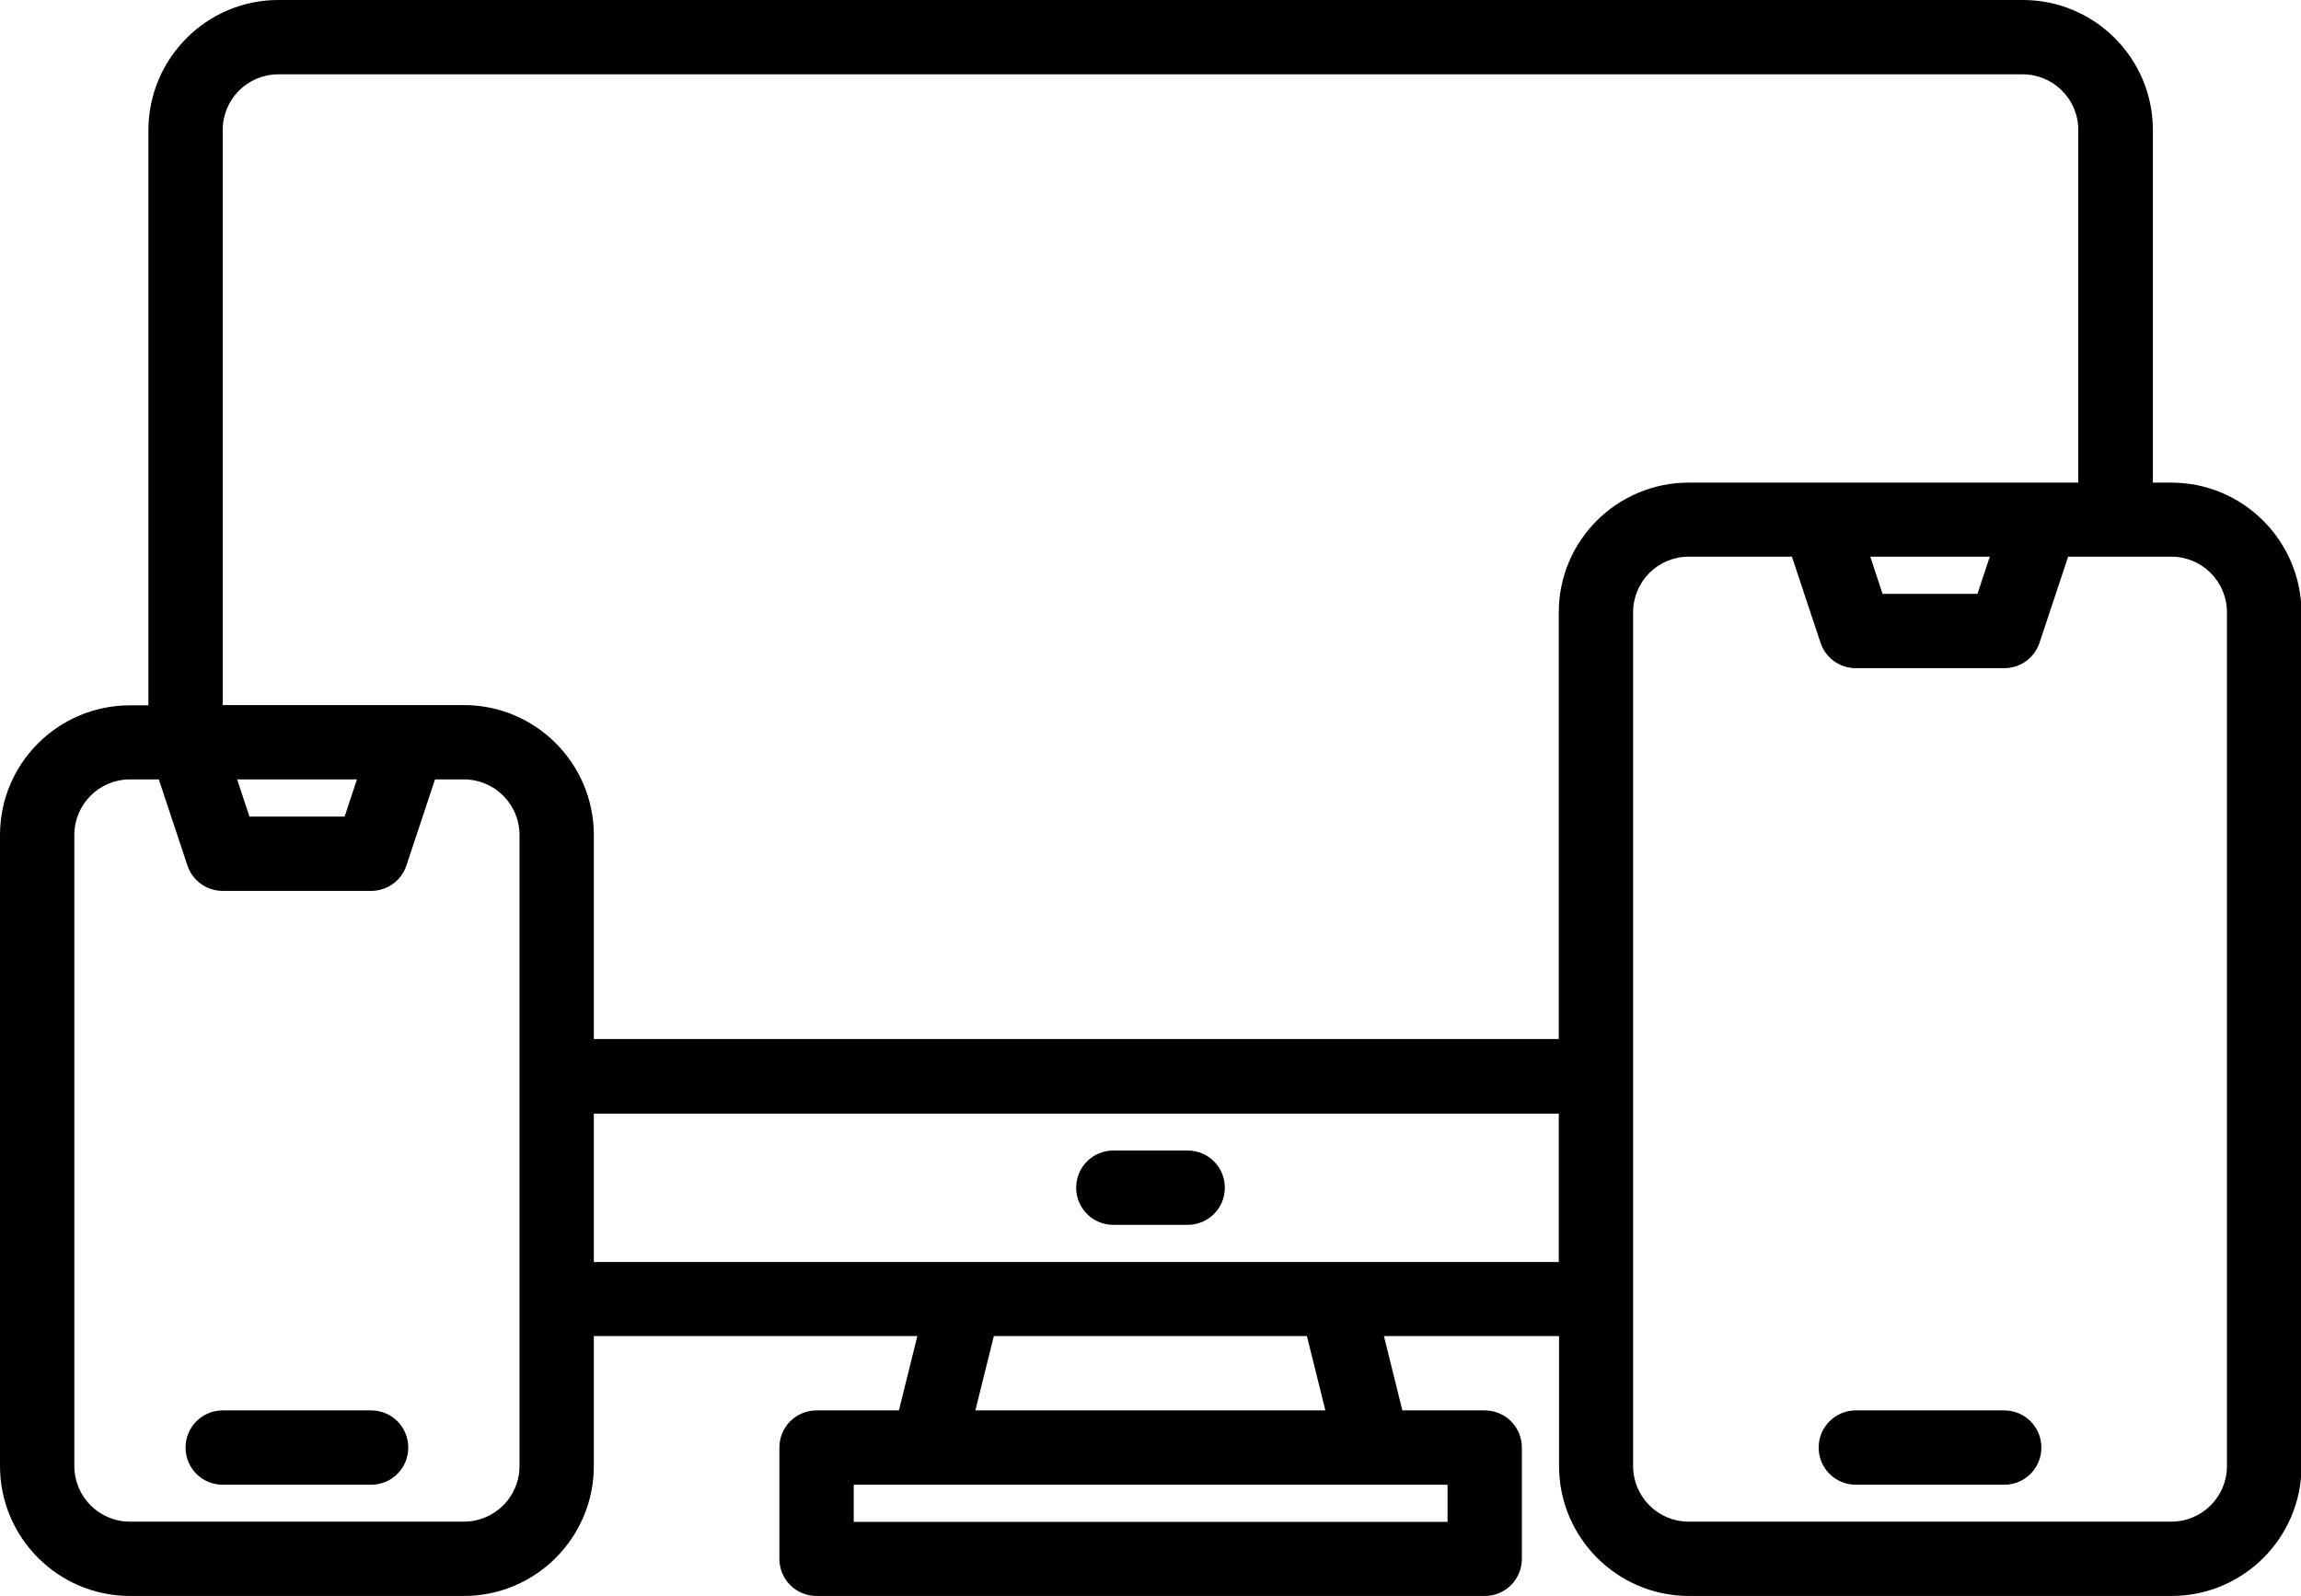
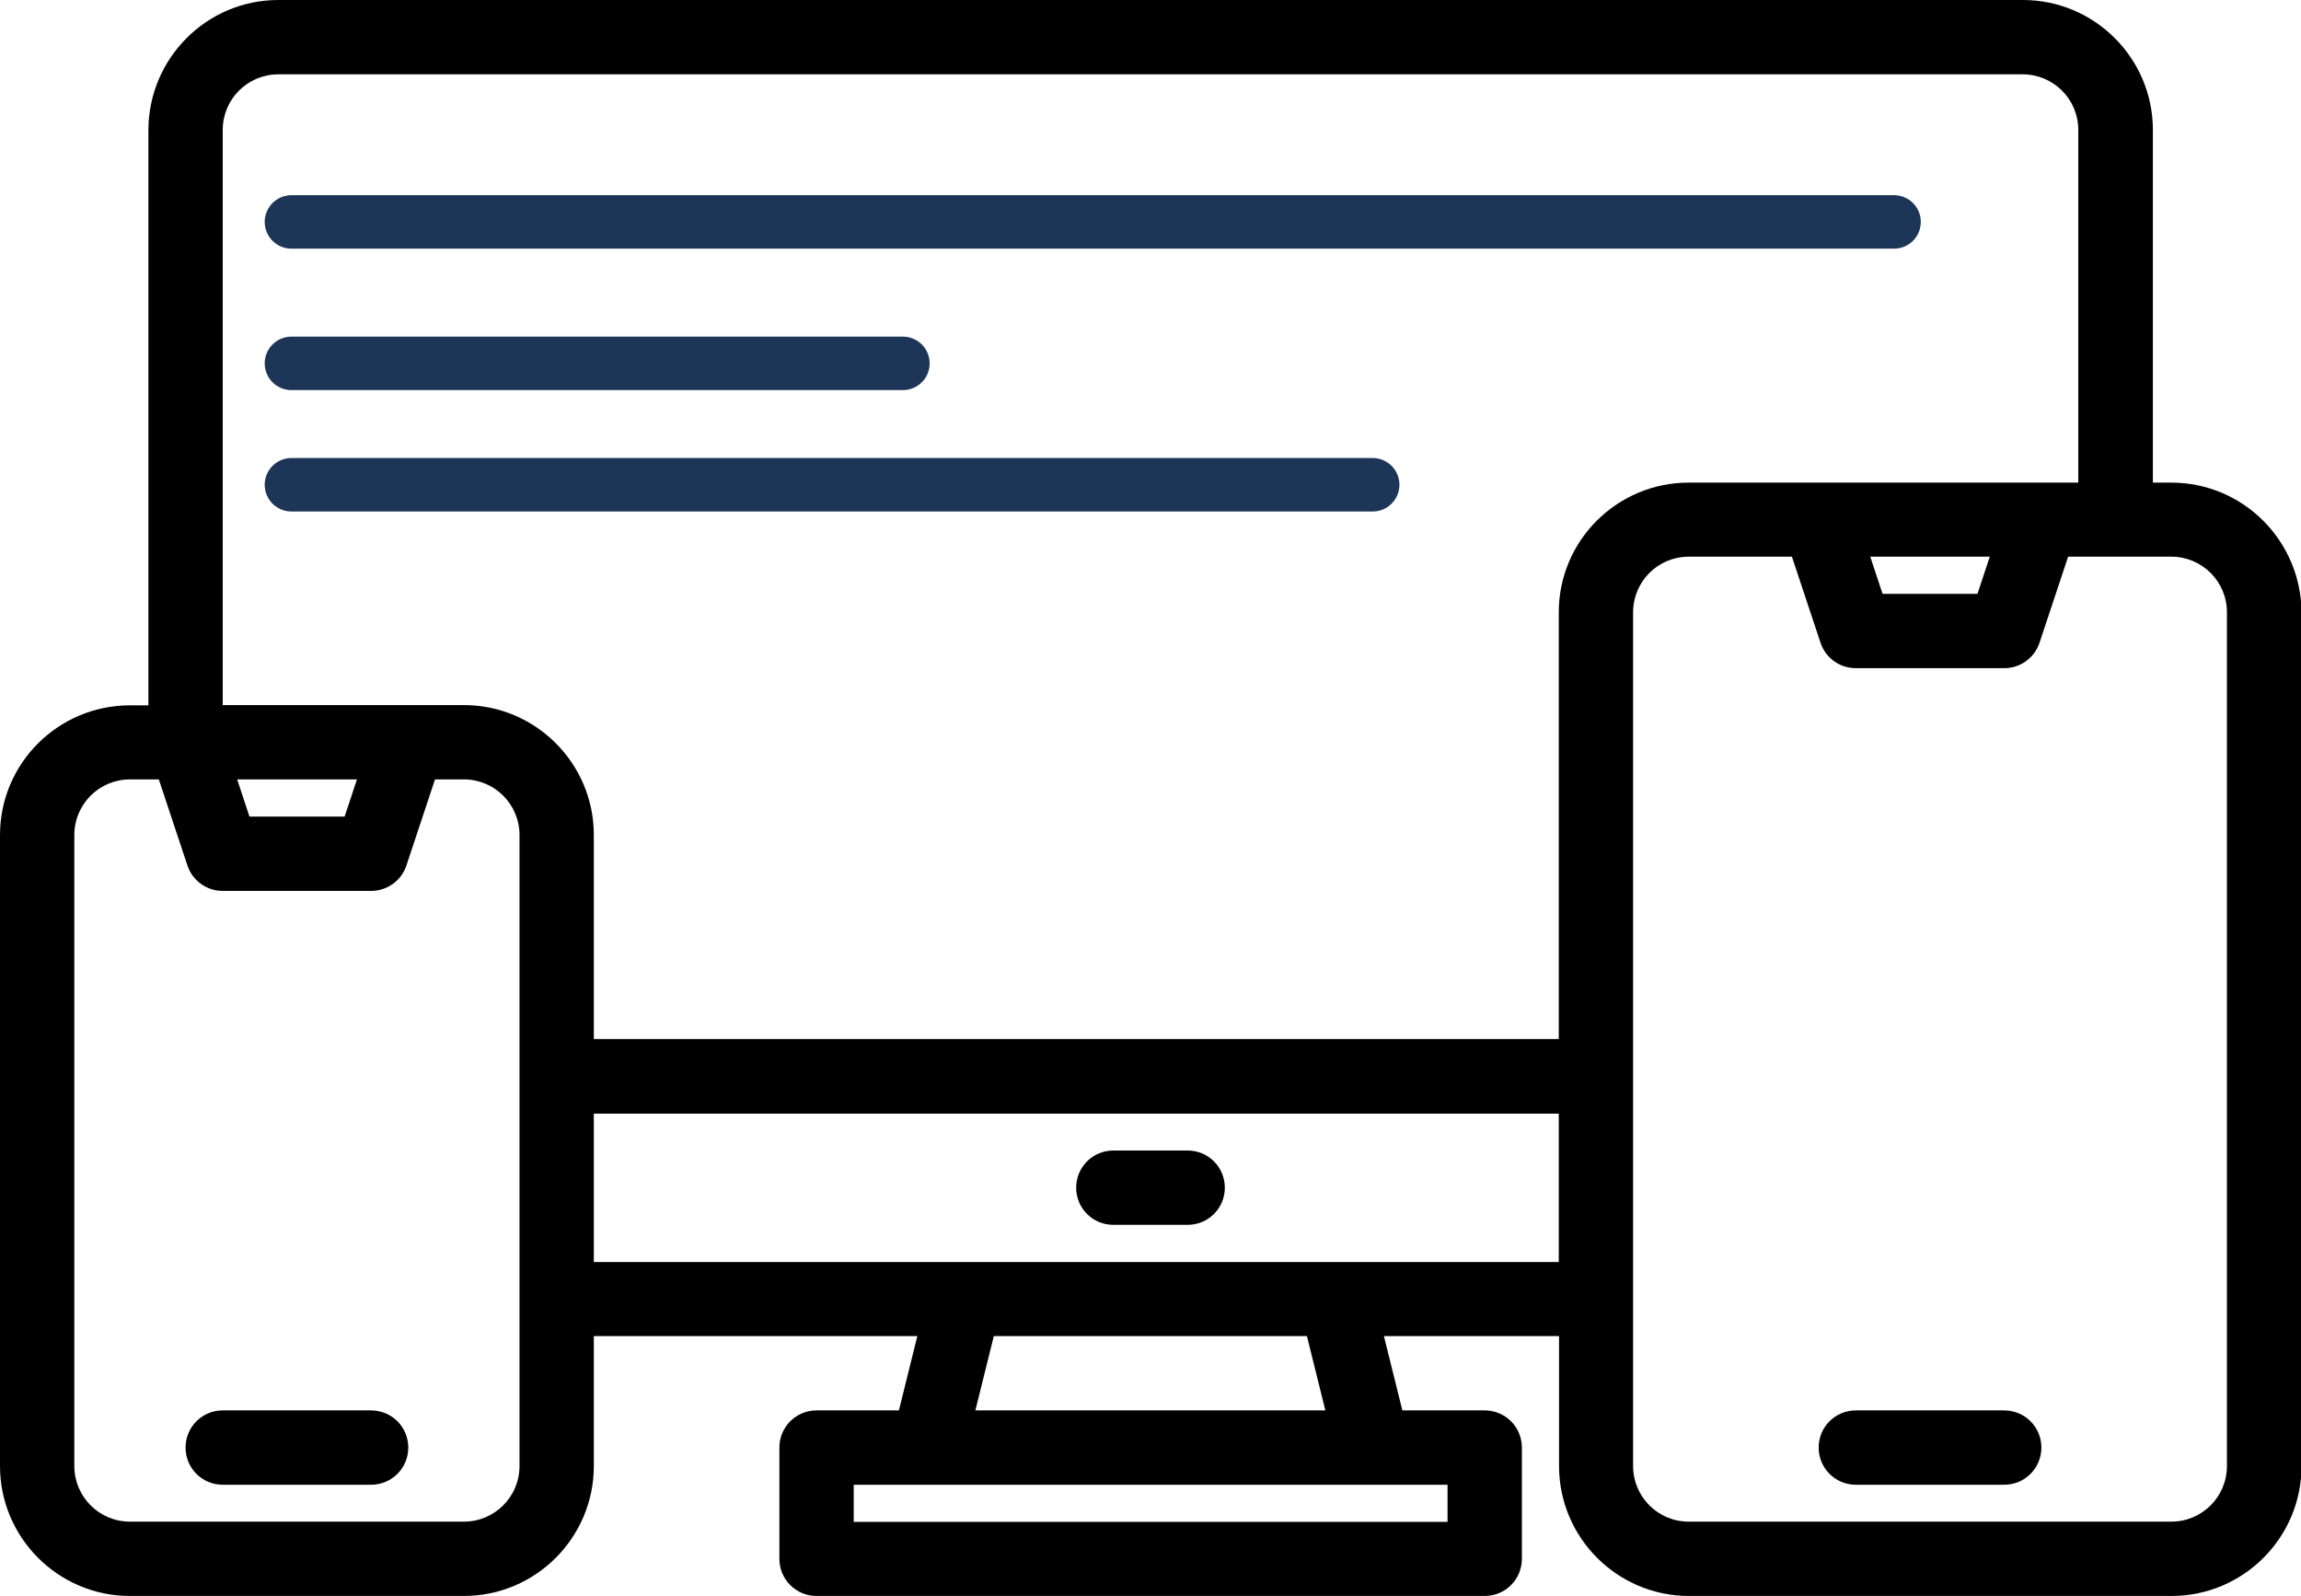
<svg xmlns="http://www.w3.org/2000/svg" version="1.1" id="laptop" x="0px" y="0px" width="86.06px" height="59.69px" viewBox="0 0 86.06 59.69" style="enable-background:new 0 0 86.06 59.69;" xml:space="preserve">
  <style type="text/css">	
- 	
+ 	.st0, .st1, .st2{
+ 		fill: #1d3557;
+ 		stroke:#1d3557;
+ 		stroke-linecap: round;
+ 		stroke-width:2;
+ 	}
</style>
  <defs>
</defs>
  <g>
    <path d="M81.21,18.05h-0.69V4.86c0-2.68-2.18-4.86-4.86-4.86H10.41C7.73,0,5.56,2.18,5.55,4.86v21.52H4.86   C2.18,26.38,0,28.55,0,31.23v23.6c0,2.68,2.18,4.86,4.86,4.86h12.49c2.68,0,4.86-2.18,4.86-4.86v-4.86h12.1l-0.69,2.78h-3.08   c-0.77,0-1.39,0.62-1.39,1.39v4.16c0,0.77,0.62,1.39,1.39,1.39h24.99c0.77,0,1.39-0.62,1.39-1.39v-4.16c0-0.77-0.62-1.39-1.39-1.39   h-3.08l-0.69-2.78h6.55v4.86c0,2.68,2.18,4.86,4.86,4.86h18.05c2.68,0,4.86-2.18,4.86-4.86V22.9   C86.06,20.22,83.89,18.05,81.21,18.05z M19.43,54.83c0,1.15-0.93,2.08-2.08,2.08H4.86c-1.15,0-2.08-0.93-2.08-2.08v-23.6   c0-1.15,0.93-2.08,2.08-2.08h1.08l1.07,3.22c0.19,0.57,0.72,0.95,1.32,0.95h5.55c0.6,0,1.13-0.38,1.32-0.95l1.07-3.22h1.08   c1.15,0,2.08,0.93,2.08,2.08V54.83z M8.87,29.15h4.48l-0.46,1.39H9.33L8.87,29.15z M54.14,55.53v1.39H31.93v-1.39H54.14z    M36.48,52.75l0.69-2.78h11.71l0.69,2.78H36.48z M58.3,47.2H22.21v-5.55H58.3V47.2z M58.3,22.9v15.96H22.21v-7.63   c0-2.68-2.18-4.86-4.86-4.86H8.33V4.86c0-1.15,0.93-2.08,2.08-2.08h65.24c1.15,0,2.08,0.93,2.08,2.08v13.19H63.16   C60.48,18.05,58.3,20.22,58.3,22.9z M74.42,20.82l-0.46,1.39h-3.55l-0.46-1.39H74.42z M83.29,54.83c0,1.15-0.93,2.08-2.08,2.08   H63.16c-1.15,0-2.08-0.93-2.08-2.08V22.9c0-1.15,0.93-2.08,2.08-2.08h3.86l1.07,3.22c0.19,0.57,0.72,0.95,1.32,0.95h5.55   c0.6,0,1.13-0.38,1.32-0.95l1.07-3.22h3.86c1.15,0,2.08,0.93,2.08,2.08V54.83z" />
    <path d="M74.96,52.75h-5.55c-0.77,0-1.39,0.62-1.39,1.39c0,0.77,0.62,1.39,1.39,1.39h5.55c0.77,0,1.39-0.62,1.39-1.39   C76.35,53.37,75.73,52.75,74.96,52.75z" />
    <path d="M13.88,52.75H8.33c-0.77,0-1.39,0.62-1.39,1.39c0,0.77,0.62,1.39,1.39,1.39h5.55c0.77,0,1.39-0.62,1.39-1.39   C15.27,53.37,14.65,52.75,13.88,52.75z" />
    <path d="M44.42,43.03h-2.78c-0.77,0-1.39,0.62-1.39,1.39s0.62,1.39,1.39,1.39h2.78c0.77,0,1.39-0.62,1.39-1.39   S45.19,43.03,44.42,43.03z" />
  </g>
  <path d="M11.11,7.12" />
  <line id="topline" class="st0" x1="10.9" y1="8.3" x2="70.84" y2="8.3">
-  	
- </line>
+     <animate attributeName="x2" begin="laptop.mouseover" end="laptop.mouseout" keyTimes="0; .5; 1" values="70.84;10.9;70.84" dur="3.8s" repeatCount="indefinite" />
+   </line>
  <line id="centerline" class="st1" x1="10.9" y1="13.59" x2="33.77" y2="13.59">
- 	
- </line>
+     <animate attributeName="x2" begin="laptop.mouseover" end="laptop.mouseout" keyTimes="0; .5; 1" values="33.59;10.9;33.59" dur="3.5s" repeatCount="indefinite" />
+   </line>
  <line id="bottomline" class="st2" x1="10.9" y1="18.13" x2="51.34" y2="18.13">
- 	
- </line>
+     <animate attributeName="x2" begin="laptop.mouseover" end="laptop.mouseout" keyTimes="0; .5; 1" values="51.34;10.9;51.34" dur="2s" repeatCount="indefinite" />
+   </line>
</svg>
